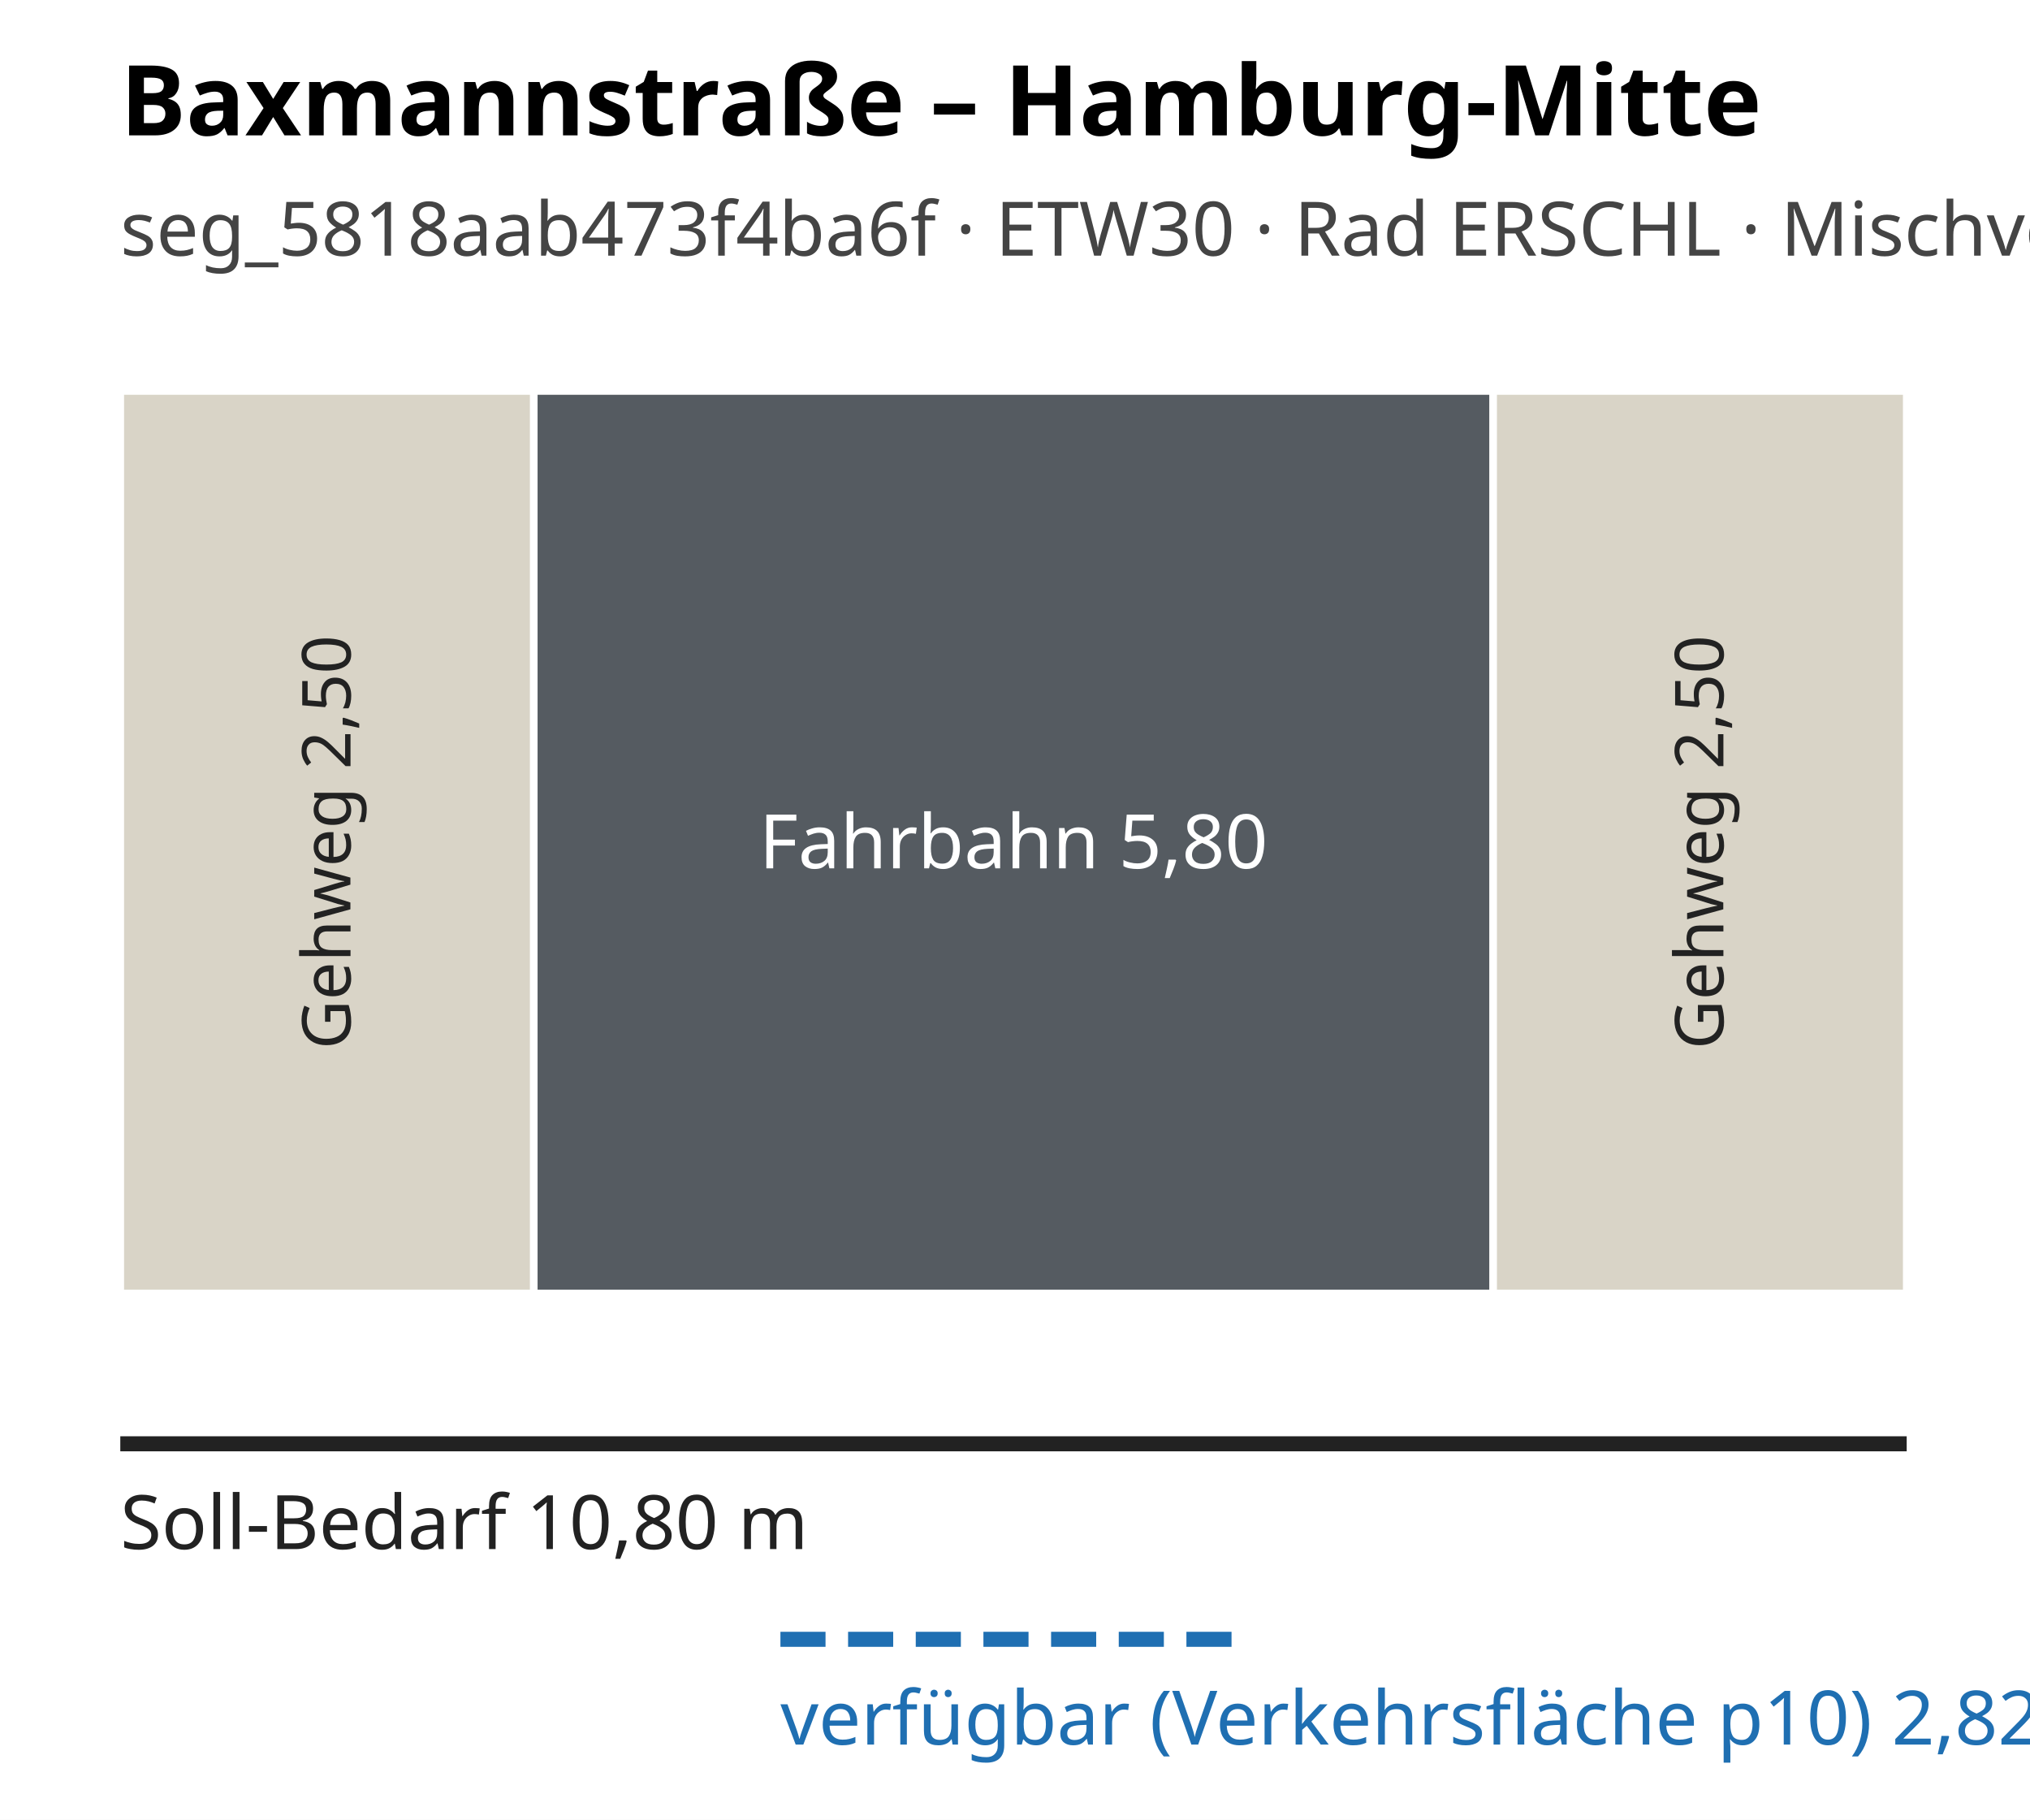
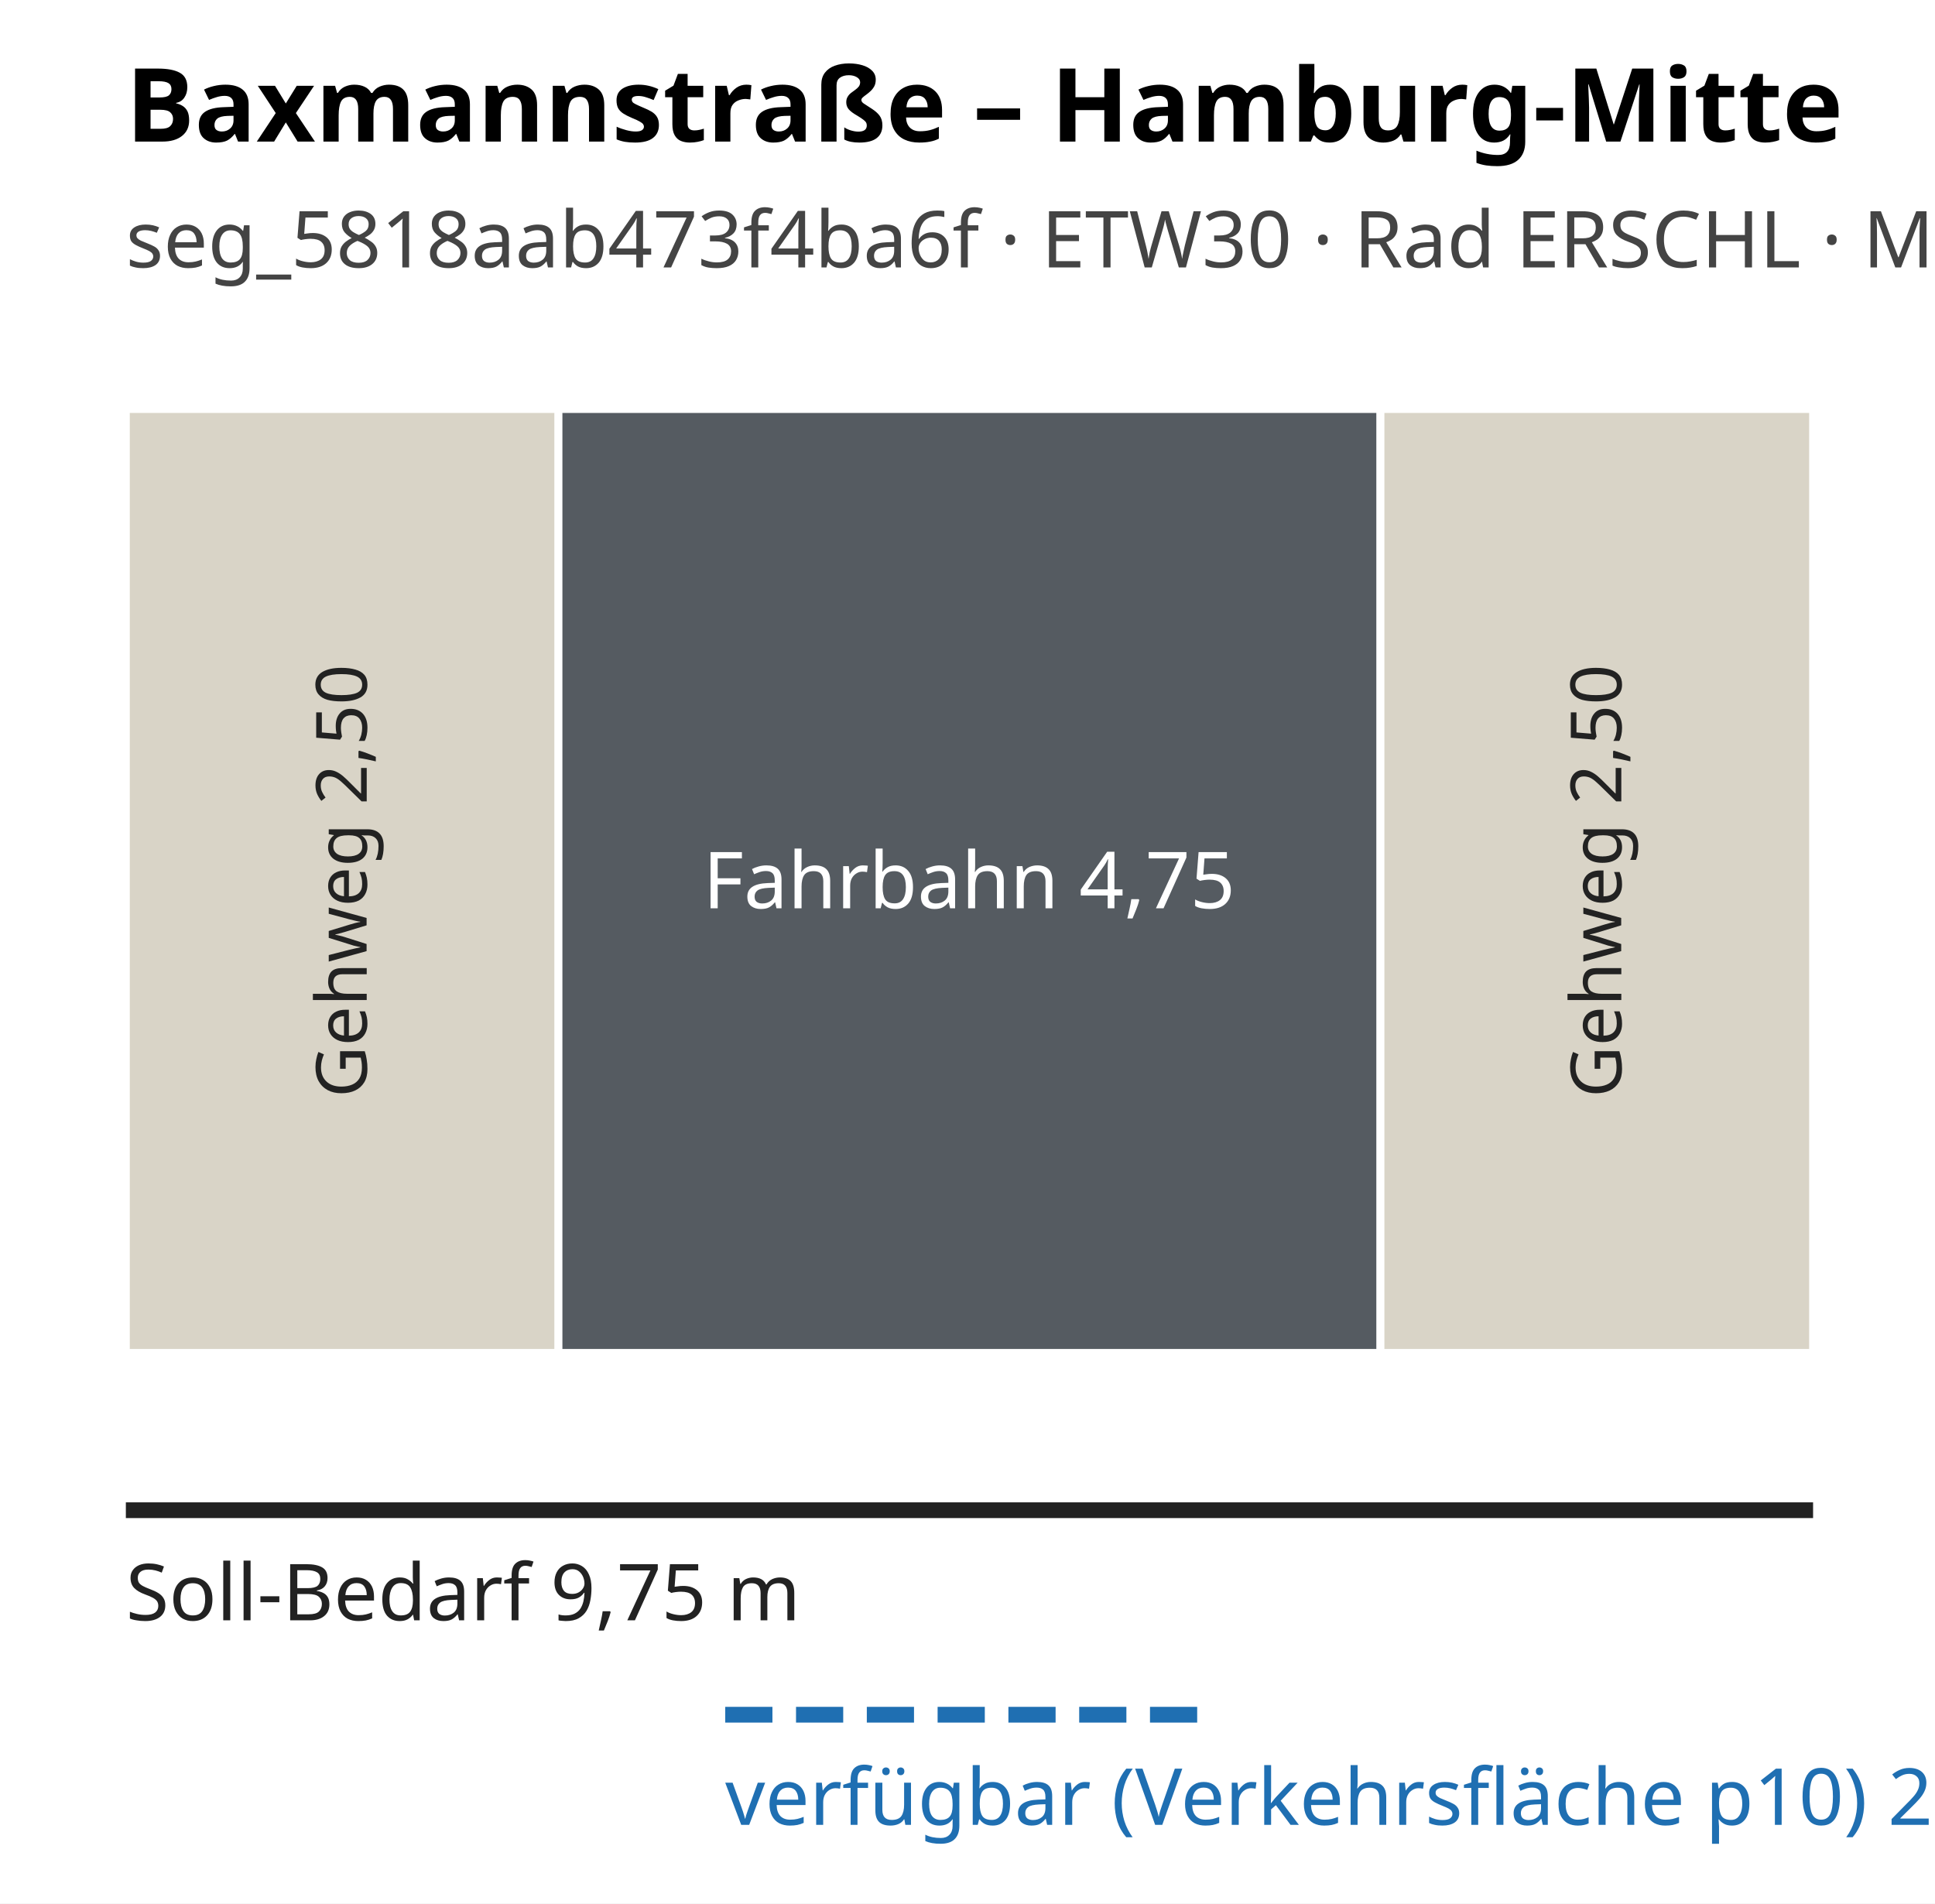
- <svg xmlns="http://www.w3.org/2000/svg" width="270" height="242" viewBox="0 0 270 242" font-family="sans-serif" font-size="10">
-   <rect x="0" y="0" width="270" height="242" fill="#ffffff" />
+ <svg xmlns="http://www.w3.org/2000/svg" width="246" height="242" viewBox="0 0 246 242" font-family="sans-serif" font-size="10">
+   <rect x="0" y="0" width="246" height="242" fill="#ffffff" />
  <text x="16.0" y="18" font-size="13" font-weight="bold">Baxmannstraße – Hamburg-Mitte</text>
  <text x="16.0" y="34" fill="#444">seg_5818aab473f4ba6f · ETW30 · Rad ERSCHL · Mischverkehr · passt nicht · Abbau D4|D6</text>
  <rect x="16.0" y="52.0" width="55.0" height="120.0" fill="#d9d4c7" stroke="#ffffff" stroke-width="1" data-element="sidewalk" data-width-m="2.50" />
  <text transform="translate(43.5,112.0) rotate(-90)" text-anchor="middle" dominant-baseline="middle" fill="#222" font-size="9">Gehweg 2,50</text>
-   <rect x="71.0" y="52.0" width="127.6" height="120.0" fill="#555b61" stroke="#ffffff" stroke-width="1" data-element="carriageway" data-width-m="5.80" />
-   <text x="134.8" y="112.0" text-anchor="middle" dominant-baseline="middle" fill="#ffffff">Fahrbahn 5,80</text>
-   <rect x="198.6" y="52.0" width="55.0" height="120.0" fill="#d9d4c7" stroke="#ffffff" stroke-width="1" data-element="sidewalk" data-width-m="2.50" />
-   <text transform="translate(226.1,112.0) rotate(-90)" text-anchor="middle" dominant-baseline="middle" fill="#222" font-size="9">Gehweg 2,50</text>
-   <text x="16.0" y="206.0" fill="#222">Soll-Bedarf 10,80 m</text>
-   <line x1="16.0" y1="192.0" x2="253.6" y2="192.0" stroke="#222" stroke-width="2" />
-   <line x1="103.8" y1="218.0" x2="165.8" y2="218.0" stroke="#1f6fb2" stroke-width="2" stroke-dasharray="6 3" />
-   <text x="103.8" y="232.0" fill="#1f6fb2">verfügbar (Verkehrsfläche p10) 2,82 m</text>
+   <rect x="71.0" y="52.0" width="104.5" height="120.0" fill="#555b61" stroke="#ffffff" stroke-width="1" data-element="carriageway" data-width-m="4.75" />
+   <text x="123.2" y="112.0" text-anchor="middle" dominant-baseline="middle" fill="#ffffff">Fahrbahn 4,75</text>
+   <rect x="175.5" y="52.0" width="55.0" height="120.0" fill="#d9d4c7" stroke="#ffffff" stroke-width="1" data-element="sidewalk" data-width-m="2.50" />
+   <text transform="translate(203.0,112.0) rotate(-90)" text-anchor="middle" dominant-baseline="middle" fill="#222" font-size="9">Gehweg 2,50</text>
+   <text x="16.0" y="206.0" fill="#222">Soll-Bedarf 9,75 m</text>
+   <line x1="16.0" y1="192.0" x2="230.5" y2="192.0" stroke="#222" stroke-width="2" />
+   <line x1="92.2" y1="218.0" x2="154.3" y2="218.0" stroke="#1f6fb2" stroke-width="2" stroke-dasharray="6 3" />
+   <text x="92.2" y="232.0" fill="#1f6fb2">verfügbar (Verkehrsfläche p10) 2,82 m</text>
</svg>
